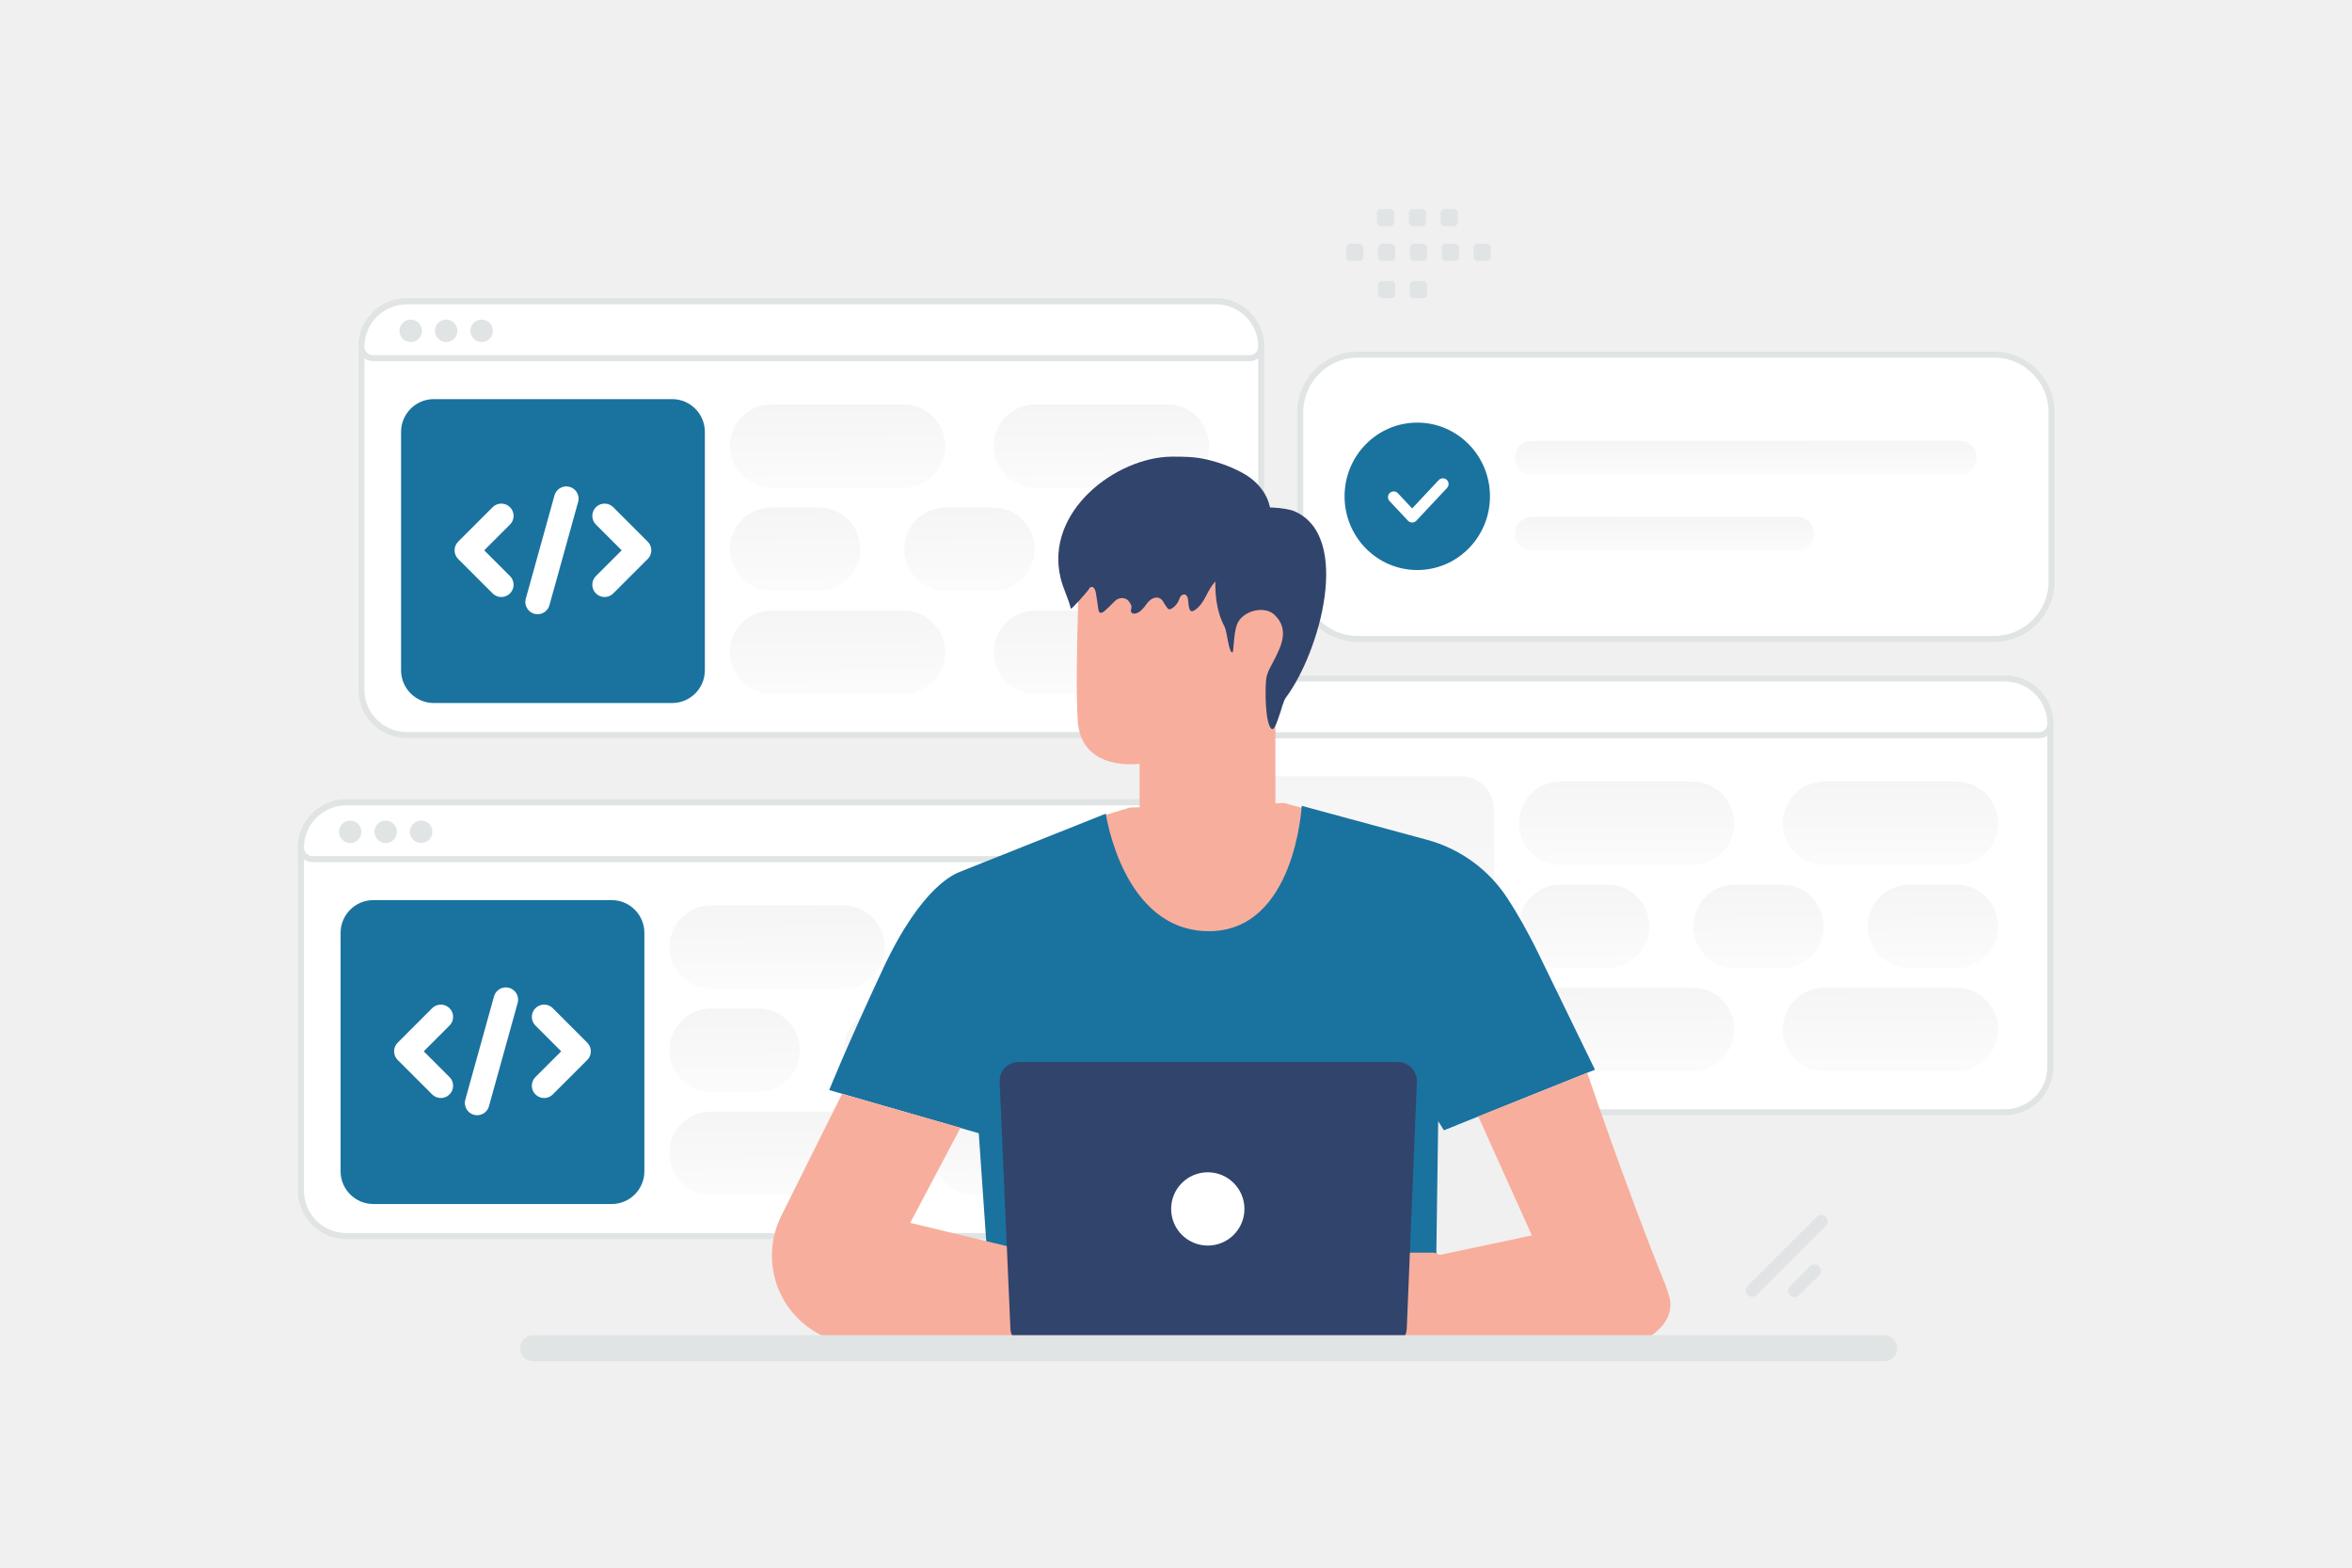
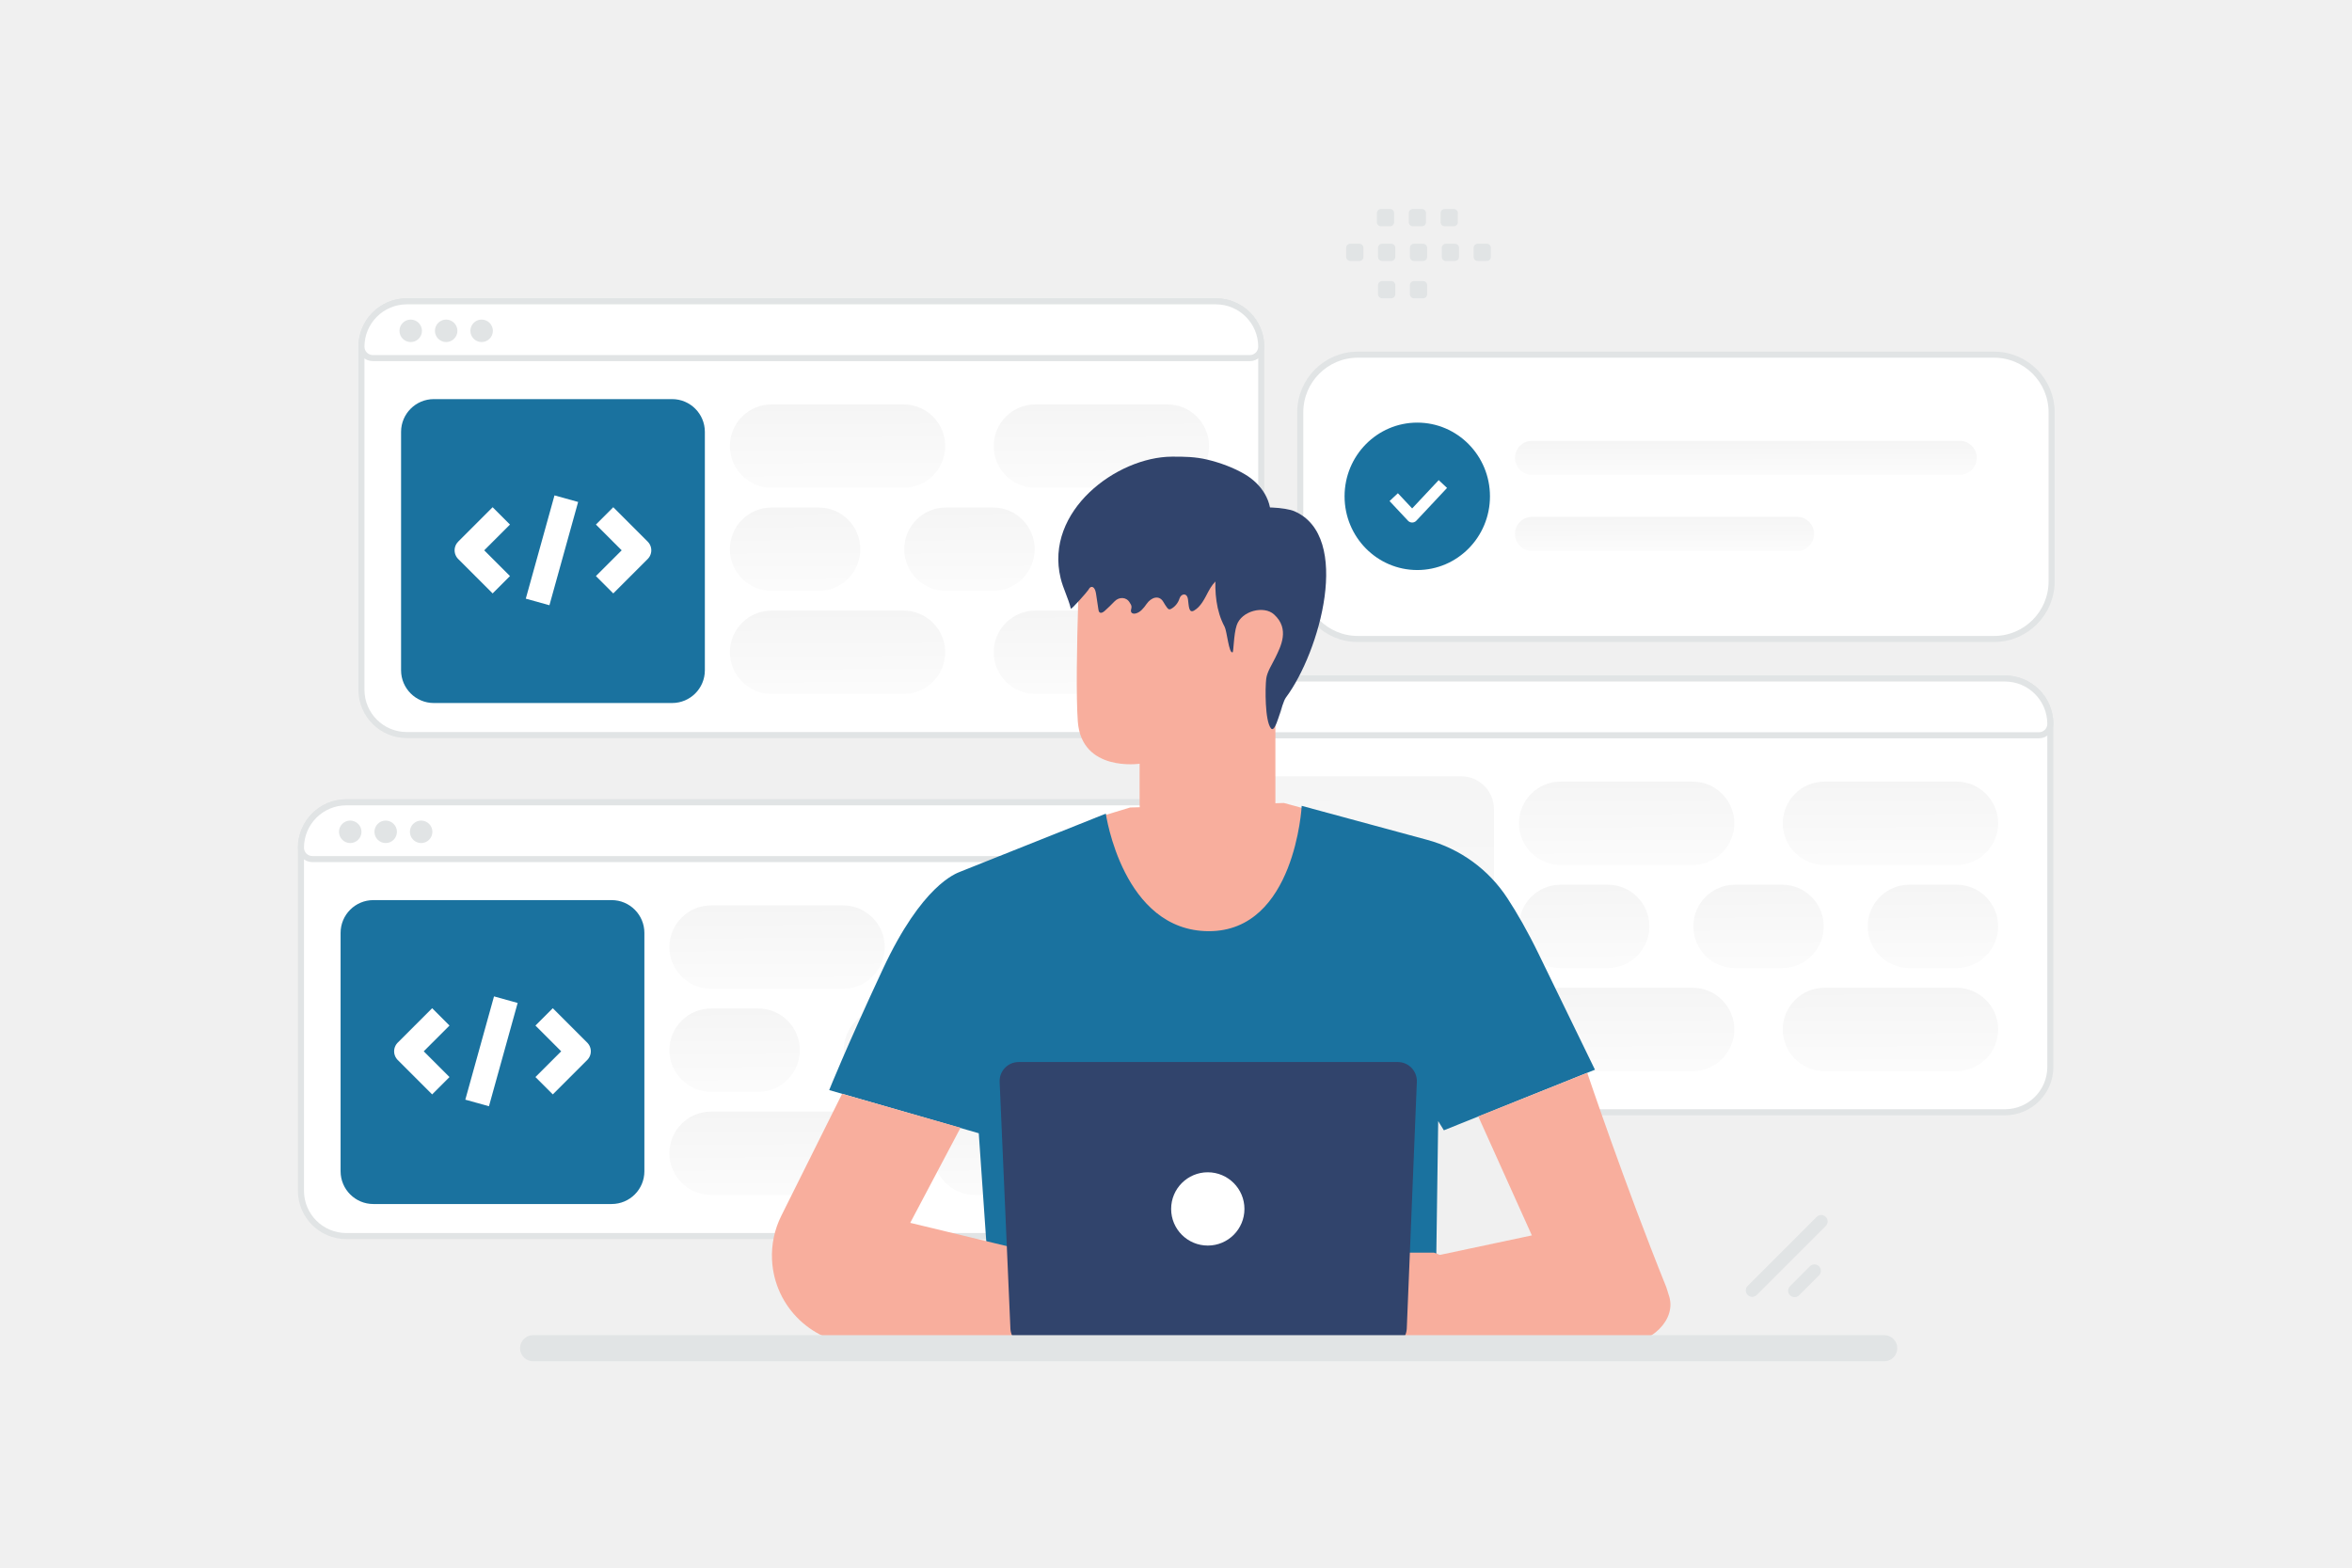
<svg xmlns="http://www.w3.org/2000/svg" width="900" height="600" viewBox="0 0 900 600" fill="none">
  <path fill="transparent" d="M0 0h900v600H0z" />
  <rect x="497.551" y="135.737" width="287.503" height="108.825" rx="22.048" fill="#fff" stroke="#E1E4E5" stroke-width="2.321" />
  <rect x="579.715" y="168.709" width="176.687" height="13.051" rx="6.525" fill="url(#a)" />
  <rect x="579.715" y="197.822" width="114.445" height="13.051" rx="6.525" fill="url(#b)" />
  <path fill-rule="evenodd" clip-rule="evenodd" d="M542.323 218.167c-15.363 0-27.818-12.631-27.818-28.21s12.455-28.21 27.818-28.21c15.362 0 27.817 12.631 27.817 28.21s-12.455 28.21-27.817 28.21z" fill="#1A729F" />
-   <path d="m552.118 185.255-11.752 12.538-7.055-7.521" stroke="#fff" stroke-width="4.381" stroke-linecap="round" stroke-linejoin="round" />
+   <path d="m552.118 185.255-11.752 12.538-7.055-7.521" stroke="#fff" stroke-width="4.381" strokeLinecap="round" stroke-linejoin="round" />
  <path d="M459.482 324.443v131.29c0 9.591-7.775 17.348-17.364 17.348H132.524c-9.589 0-17.364-7.757-17.364-17.348v-131.29c0-9.594 7.777-17.374 17.364-17.374h309.594c9.587 0 17.364 7.78 17.364 17.374z" fill="#fff" stroke="#E1E4E5" stroke-width="2.321" />
  <path d="M234.053 460.812h-91.201c-6.905 0-12.521-5.62-12.521-12.528v-91.256c0-6.908 5.616-12.528 12.521-12.528h91.201c6.904 0 12.521 5.62 12.521 12.528v91.256c0 6.934-5.617 12.528-12.521 12.528z" fill="#1A729F" />
  <path d="M459.482 324.443a4.357 4.357 0 0 1-4.357 4.356H119.517a4.357 4.357 0 0 1-4.357-4.356c0-9.594 7.777-17.374 17.364-17.374h309.594c9.587 0 17.364 7.78 17.364 17.374z" fill="#fff" stroke="#E1E4E5" stroke-width="2.321" />
  <path d="M137.529 318.361a3.52 3.52 0 0 1-3.511 3.513 3.52 3.52 0 0 1-3.511-3.513 3.52 3.52 0 0 1 3.507-3.514c1.945.024 3.515 1.588 3.515 3.514zm13.568-.001a3.52 3.52 0 0 1-3.511 3.514 3.52 3.52 0 0 1-3.51-3.514 3.519 3.519 0 0 1 3.506-3.513c1.945.023 3.515 1.588 3.515 3.513zm13.568 0a3.52 3.52 0 0 1-3.511 3.514 3.52 3.52 0 0 1-3.511-3.514 3.52 3.52 0 0 1 3.507-3.513c1.968.023 3.515 1.585 3.515 3.513z" fill="#E1E4E5" stroke="#E1E4E5" stroke-width="1.583" />
  <rect x="256.152" y="346.524" width="82.39" height="31.912" rx="15.956" fill="url(#c)" />
  <rect x="256.152" y="425.432" width="82.39" height="31.912" rx="15.956" fill="url(#d)" />
  <rect x="256.152" y="385.978" width="49.898" height="31.912" rx="15.956" fill="url(#e)" />
  <rect x="322.876" y="385.978" width="49.898" height="31.912" rx="15.956" fill="url(#f)" />
  <rect x="389.601" y="385.978" width="49.898" height="31.912" rx="15.956" fill="url(#g)" />
  <rect x="357.109" y="346.524" width="82.39" height="31.912" rx="15.956" fill="url(#h)" />
  <rect x="357.109" y="425.432" width="82.39" height="31.912" rx="15.956" fill="url(#i)" />
-   <path d="m168.682 415.543-13.175-13.176 13.175-13.175m39.527 0 13.176 13.175-13.176 13.176m-14.65-32.938-10.982 39.527" stroke="#fff" stroke-width="9.389" stroke-linecap="round" stroke-linejoin="round" />
+   <path d="m168.682 415.543-13.175-13.176 13.175-13.175m39.527 0 13.176 13.175-13.176 13.176m-14.65-32.938-10.982 39.527" stroke="#fff" stroke-width="9.389" strokeLinecap="round" stroke-linejoin="round" />
  <path d="M784.569 277.058v131.289c0 9.592-7.775 17.349-17.363 17.349H457.611c-9.589 0-17.363-7.757-17.363-17.349V277.058c0-9.594 7.776-17.375 17.363-17.375h309.595c9.586 0 17.363 7.781 17.363 17.375z" fill="#fff" stroke="#E1E4E5" stroke-width="2.321" />
  <path d="M559.14 413.427h-91.201c-6.905 0-12.521-5.62-12.521-12.529v-91.255c0-6.909 5.616-12.529 12.521-12.529h91.201c6.904 0 12.521 5.62 12.521 12.529v91.255c0 6.935-5.617 12.529-12.521 12.529z" fill="url(#j)" />
  <path d="M784.569 277.058a4.357 4.357 0 0 1-4.356 4.356H444.604a4.356 4.356 0 0 1-4.356-4.356c0-9.594 7.776-17.375 17.363-17.375h309.595c9.586 0 17.363 7.781 17.363 17.375z" fill="#fff" stroke="#E1E4E5" stroke-width="2.321" />
  <path d="M462.616 270.975a3.52 3.52 0 0 1-3.511 3.513 3.52 3.52 0 0 1-3.511-3.513 3.52 3.52 0 0 1 3.506-3.514c1.946.024 3.516 1.588 3.516 3.514zm13.568-.001a3.52 3.52 0 0 1-3.511 3.514 3.52 3.52 0 0 1-3.511-3.514 3.52 3.52 0 0 1 3.507-3.513c1.945.023 3.515 1.588 3.515 3.513zm13.568 0a3.52 3.52 0 0 1-3.511 3.514 3.52 3.52 0 0 1-3.51-3.514 3.52 3.52 0 0 1 3.506-3.513c1.968.023 3.515 1.585 3.515 3.513z" fill="#E1E4E5" stroke="#E1E4E5" stroke-width="1.583" />
  <rect x="581.239" y="299.138" width="82.39" height="31.912" rx="15.956" fill="url(#k)" />
  <rect x="581.239" y="378.047" width="82.39" height="31.912" rx="15.956" fill="url(#l)" />
  <rect x="581.239" y="338.592" width="49.898" height="31.912" rx="15.956" fill="url(#m)" />
  <rect x="647.963" y="338.592" width="49.898" height="31.912" rx="15.956" fill="url(#n)" />
  <rect x="714.687" y="338.592" width="49.898" height="31.912" rx="15.956" fill="url(#o)" />
  <rect x="682.196" y="299.138" width="82.39" height="31.912" rx="15.956" fill="url(#p)" />
  <rect x="682.196" y="378.047" width="82.39" height="31.912" rx="15.956" fill="url(#q)" />
-   <path d="m493.769 368.157-13.176-13.175 13.176-13.176m39.527 0 13.176 13.176-13.176 13.175m-14.651-32.937-10.982 39.526" stroke="#fff" stroke-width="9.389" stroke-linecap="round" stroke-linejoin="round" />
+   <path d="m493.769 368.157-13.176-13.175 13.176-13.176m39.527 0 13.176 13.176-13.176 13.175m-14.651-32.937-10.982 39.526" stroke="#fff" stroke-width="9.389" strokeLinecap="round" stroke-linejoin="round" />
  <path d="M482.623 132.697v131.289c0 9.592-7.774 17.349-17.363 17.349H155.665c-9.588 0-17.363-7.757-17.363-17.349V132.697c0-9.594 7.777-17.375 17.363-17.375H465.26c9.587 0 17.363 7.781 17.363 17.375z" fill="#fff" stroke="#E1E4E5" stroke-width="2.321" />
  <path d="M257.195 269.065h-91.201c-6.905 0-12.521-5.619-12.521-12.528v-91.256c0-6.908 5.616-12.528 12.521-12.528h91.201c6.904 0 12.521 5.62 12.521 12.528v91.256c0 6.935-5.617 12.528-12.521 12.528z" fill="#1A729F" />
  <path d="M482.623 132.697a4.356 4.356 0 0 1-4.356 4.356H142.658a4.357 4.357 0 0 1-4.356-4.356c0-9.594 7.777-17.375 17.363-17.375H465.26c9.587 0 17.363 7.781 17.363 17.375z" fill="#fff" stroke="#E1E4E5" stroke-width="2.321" />
  <path d="M160.671 126.613a3.52 3.52 0 0 1-3.511 3.514 3.52 3.52 0 0 1-3.511-3.514 3.52 3.52 0 0 1 3.507-3.513c1.945.024 3.515 1.588 3.515 3.513zm13.569.001a3.52 3.52 0 0 1-3.511 3.513 3.52 3.52 0 0 1-3.511-3.513 3.52 3.52 0 0 1 3.506-3.514c1.946.024 3.516 1.588 3.516 3.514zm13.567 0a3.52 3.52 0 0 1-3.511 3.513 3.52 3.52 0 0 1-3.51-3.513 3.52 3.52 0 0 1 3.506-3.514c1.968.024 3.515 1.585 3.515 3.514z" fill="#E1E4E5" stroke="#E1E4E5" stroke-width="1.583" />
  <rect x="279.294" y="154.777" width="82.39" height="31.912" rx="15.956" fill="url(#r)" />
  <rect x="279.294" y="233.686" width="82.39" height="31.912" rx="15.956" fill="url(#s)" />
  <rect x="279.294" y="194.231" width="49.898" height="31.912" rx="15.956" fill="url(#t)" />
  <rect x="346.019" y="194.231" width="49.898" height="31.912" rx="15.956" fill="url(#u)" />
  <rect x="412.743" y="194.231" width="49.898" height="31.912" rx="15.956" fill="url(#v)" />
  <rect x="380.251" y="154.777" width="82.39" height="31.912" rx="15.956" fill="url(#w)" />
  <rect x="380.251" y="233.686" width="82.39" height="31.912" rx="15.956" fill="url(#x)" />
-   <path d="m191.824 223.796-13.175-13.175 13.175-13.176m39.527 0 13.176 13.176-13.176 13.175m-14.65-32.938-10.982 39.527" stroke="#fff" stroke-width="9.389" stroke-linecap="round" stroke-linejoin="round" />
+   <path d="m191.824 223.796-13.175-13.175 13.175-13.176m39.527 0 13.176 13.176-13.176 13.175m-14.65-32.938-10.982 39.527" stroke="#fff" stroke-width="9.389" strokeLinecap="round" stroke-linejoin="round" />
  <path d="m418.888 313.175 13.538-4.118 58.854-1.732 13.273 3.623-1.732 32.343-30.028 19.159-29.126-.583-18.31-16.684-4.065-16.543-2.404-15.465z" fill="#F8AE9D" />
  <path d="M588.805 365.188c-4.26-8.783-8.342-15.835-11.983-21.403a53.345 53.345 0 0 0-30.717-22.357l-48.002-13.008s-2.492 47.967-35.507 47.967-39.448-44.98-39.448-44.98l-55.549 22.163c-1.909.742-14.793 5.196-29.78 37.345-14.281 30.611-20.52 46.287-20.52 46.287l57.228 16.526 3.57 51.466-1.219 29.391 173.698-.389-.972-33.598.725-51.519 2.174 3.517 57.811-23.188s-7.441-15.27-21.509-44.22z" fill="#1A729F" />
  <path d="M456.987 330.287c14.088-.259 30.092-27.739 30.092-27.739l.919-70.587c.736-20.33-11.911-37.652-34.705-37.748l-2.116.096c-21.216 1.011-38.017 16.378-38.584 35.314-.536 17.622-.858 37.091-.168 46.497 1.441 19.469 23.653 16.183 23.653 16.183.046 0-.061 9.807 0 15.536.168 12.865 15.253 22.886 20.909 22.448z" fill="#F8AE9D" />
  <path d="M480.959 235.833c.388-.184 15.562-5.252 15.901 9.736.339 14.989-15.546 12.225-15.578 11.795-.032-.43-.323-21.531-.323-21.531zM322.231 418.635l-23.277 46.712a34.065 34.065 0 0 0-3.535 16.843c.884 18.133 15.854 32.396 34.005 32.396l67.297-1.058 2.373-33.265-50.794-12.248 19.246-36.39-45.315-12.99zm285.132-8.041s14.439 42.894 30.187 81.882c.318.778.671 2.227.954 3.023 3.552 9.667-7.14 19.087-17.939 19.087l-91.003-.159v-29.586l56.61-12.018-20.502-45.528 41.693-16.701z" fill="#F8AE9D" />
  <path d="M424.968 483.48c.017.106 2.085-.548 5.532-.76 3.428-.23 8.289.159 13.131 2.227 4.843 2.068 8.501 5.302 10.693 7.935 2.227 2.634 3.181 4.595 3.27 4.525.035-.018-.177-.513-.654-1.361a26.731 26.731 0 0 0-2.316-3.411c-2.156-2.74-5.832-6.098-10.781-8.201-4.948-2.103-9.915-2.456-13.379-2.103a25.339 25.339 0 0 0-4.065.689c-.936.23-1.449.424-1.431.46zm3.11-7.158c.036.141 2.139-.901 5.762-1.007 3.606-.16 8.678.936 13.415 3.799 4.736 2.881 8.289 6.522 10.798 9.138 1.202 1.272 2.192 2.333 2.969 3.146.707.742 1.096 1.149 1.132 1.113.035-.018-.319-.477-.973-1.255a105.506 105.506 0 0 0-2.827-3.269c-2.457-2.687-5.992-6.416-10.817-9.35-4.825-2.916-10.038-3.976-13.715-3.711-1.838.106-3.305.442-4.277.777-.495.142-.848.318-1.095.425-.248.106-.372.176-.372.194z" fill="#EB996E" />
  <path d="M548.702 479.414h-13.061s-29.48-10.657-35.542-9.632c-5.461.919-25.45 14.192-29.374 16.825-.442.301-.76.707-.954 1.202a4.281 4.281 0 0 0 2.386 5.444l.406.177-.176.6a7.146 7.146 0 0 0-.301 2.386c.141 2.811 3.924 3.659 5.355 1.238l-.76 1.343a3.342 3.342 0 0 0-.424 1.785l.071 1.219a3.28 3.28 0 0 0 2.262 2.934 3.243 3.243 0 0 0 3.429-.901c2.527-2.793 8.006-8.378 11.718-8.996 3.287-.548 8.783-.619 12.106-.601a4.078 4.078 0 0 1 3.8 2.616c-2.192.159-17.515 8.147-22.941 11.01-1.679.884-2.934 2.475-3.146 4.366-.194 1.697.654 3.482 4.012 2.686 7.211-1.679 20.166-7.635 20.166-7.635s6.681-1.909 11.011 1.149c6.097 4.295 8.89 5.868 14.121 4.136 5.232-1.732 9.085-4.224 9.085-4.224l10.304-1.025c.035 0 9.773-24.355-3.553-28.102z" fill="#F8AE9D" />
  <path d="M509.766 484.398c-.018.106-2.085-.547-5.532-.76-3.429-.229-8.289.16-13.131 2.227-4.843 2.068-8.502 5.302-10.693 7.936-2.227 2.633-3.181 4.595-3.27 4.524-.035-.017.177-.512.654-1.361a26.598 26.598 0 0 1 2.315-3.411c2.157-2.739 5.833-6.097 10.781-8.2 4.949-2.103 9.915-2.457 13.38-2.103 1.732.159 3.128.441 4.064.689.937.247 1.45.424 1.432.459zm-3.111-7.157c-.035.141-2.138-.902-5.761-1.008-3.606-.159-8.678.937-13.415 3.8-4.736 2.881-8.289 6.522-10.798 9.137-1.202 1.273-2.192 2.333-2.97 3.146-.707.743-1.095 1.149-1.131 1.114-.035-.018.318-.477.972-1.255.654-.795 1.609-1.909 2.828-3.27 2.457-2.686 5.991-6.415 10.816-9.349 4.825-2.916 10.039-3.977 13.715-3.712 1.838.106 3.305.442 4.277.778.495.141.849.318 1.096.424.248.106.371.177.371.195z" fill="#EB996E" />
  <path d="M531.029 515.416H393.898a7.263 7.263 0 0 1-7.264-6.964l-4.118-94.378c-.177-4.135 3.128-7.6 7.264-7.6h145.102c4.135 0 7.44 3.447 7.281 7.583l-3.853 94.395c-.159 3.889-3.375 6.964-7.281 6.964z" fill="#31446C" />
  <path d="M476.188 462.692c0 7.754-6.27 14.023-14.024 14.023s-14.023-6.269-14.023-14.023 6.269-14.024 14.023-14.024 14.024 6.303 14.024 14.024z" fill="#fff" />
  <path fill="#F8AE9D" d="M475.657 263.141h12.372v53.021h-12.372z" />
  <path d="M480.513 215.764c-2.229 2.877-6.161 3.511-9.399 4.08-4.354.764-6.508 2.356-8.768 6.63-1.431 2.731-2.862 5.721-5.423 7.2-2.082 1.207-2.006-1.871-2.336-4.255a5.494 5.494 0 0 0-.128-.627c-.504-1.903-2.529-1.578-3.124.299-.542 1.69-1.702 3.12-3.179 3.917-.241.13-.497.243-.753.195-.346-.049-.617-.374-.843-.667-.474-.612-.944-1.39-1.43-2.214-1.597-2.708-4.62-1.74-6.404.849-1.114 1.609-2.44 3.267-4.263 3.641-.587.13-1.325.032-1.596-.537-.347-.698.195-1.397.105-2.112-.075-.667-.362-.959-.678-1.528-1.241-2.207-4.082-2.287-5.828-.454a64.452 64.452 0 0 1-3.798 3.672c-.557.487-1.371.975-1.928.487-.301-.26-.376-.698-.437-1.121-.316-2.064-.617-4.128-.934-6.192-.18-1.154-.798-2.665-1.853-2.373-.512.147-.813.683-1.099 1.17-.347.618-6.538 7.655-6.658 7.119-.965-3.998-2.938-7.639-3.902-11.637-6.236-25.726 21.436-46.415 42.57-46.529 4.7-.032 8.994.044 13.558 1.133 4.866 1.17 10.002 3.028 14.416 5.644 6.191 3.657 10.876 10.304 9.671 18.235" fill="#31446C" />
  <path d="M469.398 207.068c-3.109 3.414-3.933 8.218-4.222 12.756-.427 6.844.152 13.954 3.414 20.029.93 1.73 1.616 10.288 3.049 9.815.458-.147.381-6.784 1.586-10.362 1.859-5.543 10.427-7.656 14.283-4.153 6.159 5.572 2.546 12.342.503 16.555-1.219 2.543-3.155 5.396-3.491 8.086-.411 3.444-.533 15.994 1.784 18.92 1.936 2.454 3.994-9.401 5.747-11.736 12.973-17.398 25.412-61.699 3.262-71.307-3.369-1.464-13.765-2.217-16.921-.355" fill="#31446C" />
  <path fill-rule="evenodd" clip-rule="evenodd" d="M568.947 99.883h-3.516c-.85 0-1.534-.692-1.534-1.535v-3.515c0-.85.691-1.535 1.534-1.535h3.516a1.54 1.54 0 0 1 1.534 1.535v3.515a1.53 1.53 0 0 1-1.534 1.535zm-12.189 0h-3.516a1.54 1.54 0 0 1-1.534-1.535v-3.515c0-.85.692-1.535 1.534-1.535h3.516a1.54 1.54 0 0 1 1.534 1.535v3.515a1.54 1.54 0 0 1-1.534 1.535zm-12.197 0h-3.516a1.54 1.54 0 0 1-1.534-1.535v-3.515c0-.85.691-1.535 1.534-1.535h3.516a1.54 1.54 0 0 1 1.534 1.535v3.515a1.53 1.53 0 0 1-1.534 1.535zm-12.19 0h-3.516a1.54 1.54 0 0 1-1.534-1.535v-3.515c0-.85.692-1.535 1.534-1.535h3.516c.85 0 1.542.692 1.542 1.535v3.515a1.552 1.552 0 0 1-1.542 1.535zm-12.189 0h-3.516c-.85 0-1.541-.692-1.541-1.535v-3.515c0-.85.691-1.535 1.541-1.535h3.516a1.54 1.54 0 0 1 1.535 1.535v3.515a1.54 1.54 0 0 1-1.535 1.535zm36.129-13.291h-3.515a1.54 1.54 0 0 1-1.535-1.535v-3.523A1.54 1.54 0 0 1 552.796 80h3.515c.85 0 1.535.692 1.535 1.534v3.516a1.533 1.533 0 0 1-1.535 1.542zm-12.189 0h-3.516a1.54 1.54 0 0 1-1.534-1.535v-3.523A1.54 1.54 0 0 1 540.606 80h3.516a1.54 1.54 0 0 1 1.534 1.534v3.516a1.532 1.532 0 0 1-1.534 1.542zm-12.189 0h-3.516c-.85 0-1.542-.692-1.542-1.535v-3.523c0-.842.692-1.534 1.542-1.534h3.516a1.54 1.54 0 0 1 1.534 1.534v3.516c0 .85-.691 1.542-1.534 1.542zm12.628 27.57h-3.516a1.54 1.54 0 0 1-1.534-1.535v-3.515c0-.85.691-1.535 1.534-1.535h3.516a1.54 1.54 0 0 1 1.534 1.535v3.515a1.531 1.531 0 0 1-1.534 1.535zm-12.19 0h-3.516a1.54 1.54 0 0 1-1.534-1.535v-3.515c0-.85.692-1.535 1.534-1.535h3.516c.85 0 1.542.692 1.542 1.535v3.515a1.552 1.552 0 0 1-1.542 1.535z" fill="#E1E4E5" />
  <rect x="199" y="511" width="527" height="10" rx="5" fill="#E1E4E5" />
  <rect x="667.014" y="493.877" width="42.252" height="4.923" rx="2.461" transform="rotate(-45 667.014 493.877)" fill="#E1E4E5" />
  <rect x="683.214" y="493.992" width="15.688" height="4.923" rx="2.461" transform="rotate(-45 683.214 493.992)" fill="#E1E4E5" />
  <defs>
    <linearGradient id="m" x1="607.252" y1="388.396" x2="606.622" y2="303.871" gradientUnits="userSpaceOnUse">
      <stop stop-color="#fff" />
      <stop offset="1" stop-color="#EEE" />
    </linearGradient>
    <linearGradient id="a" x1="671.826" y1="189.077" x2="671.796" y2="154.507" gradientUnits="userSpaceOnUse">
      <stop stop-color="#fff" />
      <stop offset="1" stop-color="#EEE" />
    </linearGradient>
    <linearGradient id="c" x1="299.104" y1="396.327" x2="298.723" y2="311.8" gradientUnits="userSpaceOnUse">
      <stop stop-color="#fff" />
      <stop offset="1" stop-color="#EEE" />
    </linearGradient>
    <linearGradient id="d" x1="299.104" y1="475.236" x2="298.723" y2="390.708" gradientUnits="userSpaceOnUse">
      <stop stop-color="#fff" />
      <stop offset="1" stop-color="#EEE" />
    </linearGradient>
    <linearGradient id="e" x1="282.165" y1="435.781" x2="281.536" y2="351.257" gradientUnits="userSpaceOnUse">
      <stop stop-color="#fff" />
      <stop offset="1" stop-color="#EEE" />
    </linearGradient>
    <linearGradient id="f" x1="348.889" y1="435.781" x2="348.26" y2="351.257" gradientUnits="userSpaceOnUse">
      <stop stop-color="#fff" />
      <stop offset="1" stop-color="#EEE" />
    </linearGradient>
    <linearGradient id="g" x1="415.614" y1="435.781" x2="414.985" y2="351.257" gradientUnits="userSpaceOnUse">
      <stop stop-color="#fff" />
      <stop offset="1" stop-color="#EEE" />
    </linearGradient>
    <linearGradient id="h" x1="400.061" y1="396.327" x2="399.68" y2="311.8" gradientUnits="userSpaceOnUse">
      <stop stop-color="#fff" />
      <stop offset="1" stop-color="#EEE" />
    </linearGradient>
    <linearGradient id="i" x1="400.061" y1="475.236" x2="399.68" y2="390.708" gradientUnits="userSpaceOnUse">
      <stop stop-color="#fff" />
      <stop offset="1" stop-color="#EEE" />
    </linearGradient>
    <linearGradient id="j" x1="516.018" y1="478.638" x2="512.429" y2="170.586" gradientUnits="userSpaceOnUse">
      <stop stop-color="#fff" />
      <stop offset="1" stop-color="#EEE" />
    </linearGradient>
    <linearGradient id="k" x1="624.19" y1="348.941" x2="623.809" y2="264.414" gradientUnits="userSpaceOnUse">
      <stop stop-color="#fff" />
      <stop offset="1" stop-color="#EEE" />
    </linearGradient>
    <linearGradient id="l" x1="624.19" y1="427.85" x2="623.809" y2="343.323" gradientUnits="userSpaceOnUse">
      <stop stop-color="#fff" />
      <stop offset="1" stop-color="#EEE" />
    </linearGradient>
    <linearGradient id="b" x1="639.377" y1="218.19" x2="639.332" y2="183.621" gradientUnits="userSpaceOnUse">
      <stop stop-color="#fff" />
      <stop offset="1" stop-color="#EEE" />
    </linearGradient>
    <linearGradient id="n" x1="673.976" y1="388.396" x2="673.347" y2="303.871" gradientUnits="userSpaceOnUse">
      <stop stop-color="#fff" />
      <stop offset="1" stop-color="#EEE" />
    </linearGradient>
    <linearGradient id="o" x1="740.7" y1="388.396" x2="740.071" y2="303.871" gradientUnits="userSpaceOnUse">
      <stop stop-color="#fff" />
      <stop offset="1" stop-color="#EEE" />
    </linearGradient>
    <linearGradient id="p" x1="725.148" y1="348.941" x2="724.766" y2="264.414" gradientUnits="userSpaceOnUse">
      <stop stop-color="#fff" />
      <stop offset="1" stop-color="#EEE" />
    </linearGradient>
    <linearGradient id="q" x1="725.148" y1="427.85" x2="724.766" y2="343.323" gradientUnits="userSpaceOnUse">
      <stop stop-color="#fff" />
      <stop offset="1" stop-color="#EEE" />
    </linearGradient>
    <linearGradient id="r" x1="322.246" y1="204.58" x2="321.865" y2="120.053" gradientUnits="userSpaceOnUse">
      <stop stop-color="#fff" />
      <stop offset="1" stop-color="#EEE" />
    </linearGradient>
    <linearGradient id="s" x1="322.246" y1="283.489" x2="321.865" y2="198.961" gradientUnits="userSpaceOnUse">
      <stop stop-color="#fff" />
      <stop offset="1" stop-color="#EEE" />
    </linearGradient>
    <linearGradient id="t" x1="305.307" y1="244.034" x2="304.678" y2="159.51" gradientUnits="userSpaceOnUse">
      <stop stop-color="#fff" />
      <stop offset="1" stop-color="#EEE" />
    </linearGradient>
    <linearGradient id="u" x1="372.032" y1="244.034" x2="371.402" y2="159.51" gradientUnits="userSpaceOnUse">
      <stop stop-color="#fff" />
      <stop offset="1" stop-color="#EEE" />
    </linearGradient>
    <linearGradient id="v" x1="438.756" y1="244.034" x2="438.127" y2="159.51" gradientUnits="userSpaceOnUse">
      <stop stop-color="#fff" />
      <stop offset="1" stop-color="#EEE" />
    </linearGradient>
    <linearGradient id="w" x1="423.203" y1="204.58" x2="422.822" y2="120.053" gradientUnits="userSpaceOnUse">
      <stop stop-color="#fff" />
      <stop offset="1" stop-color="#EEE" />
    </linearGradient>
    <linearGradient id="x" x1="423.203" y1="283.489" x2="422.822" y2="198.961" gradientUnits="userSpaceOnUse">
      <stop stop-color="#fff" />
      <stop offset="1" stop-color="#EEE" />
    </linearGradient>
  </defs>
</svg>
